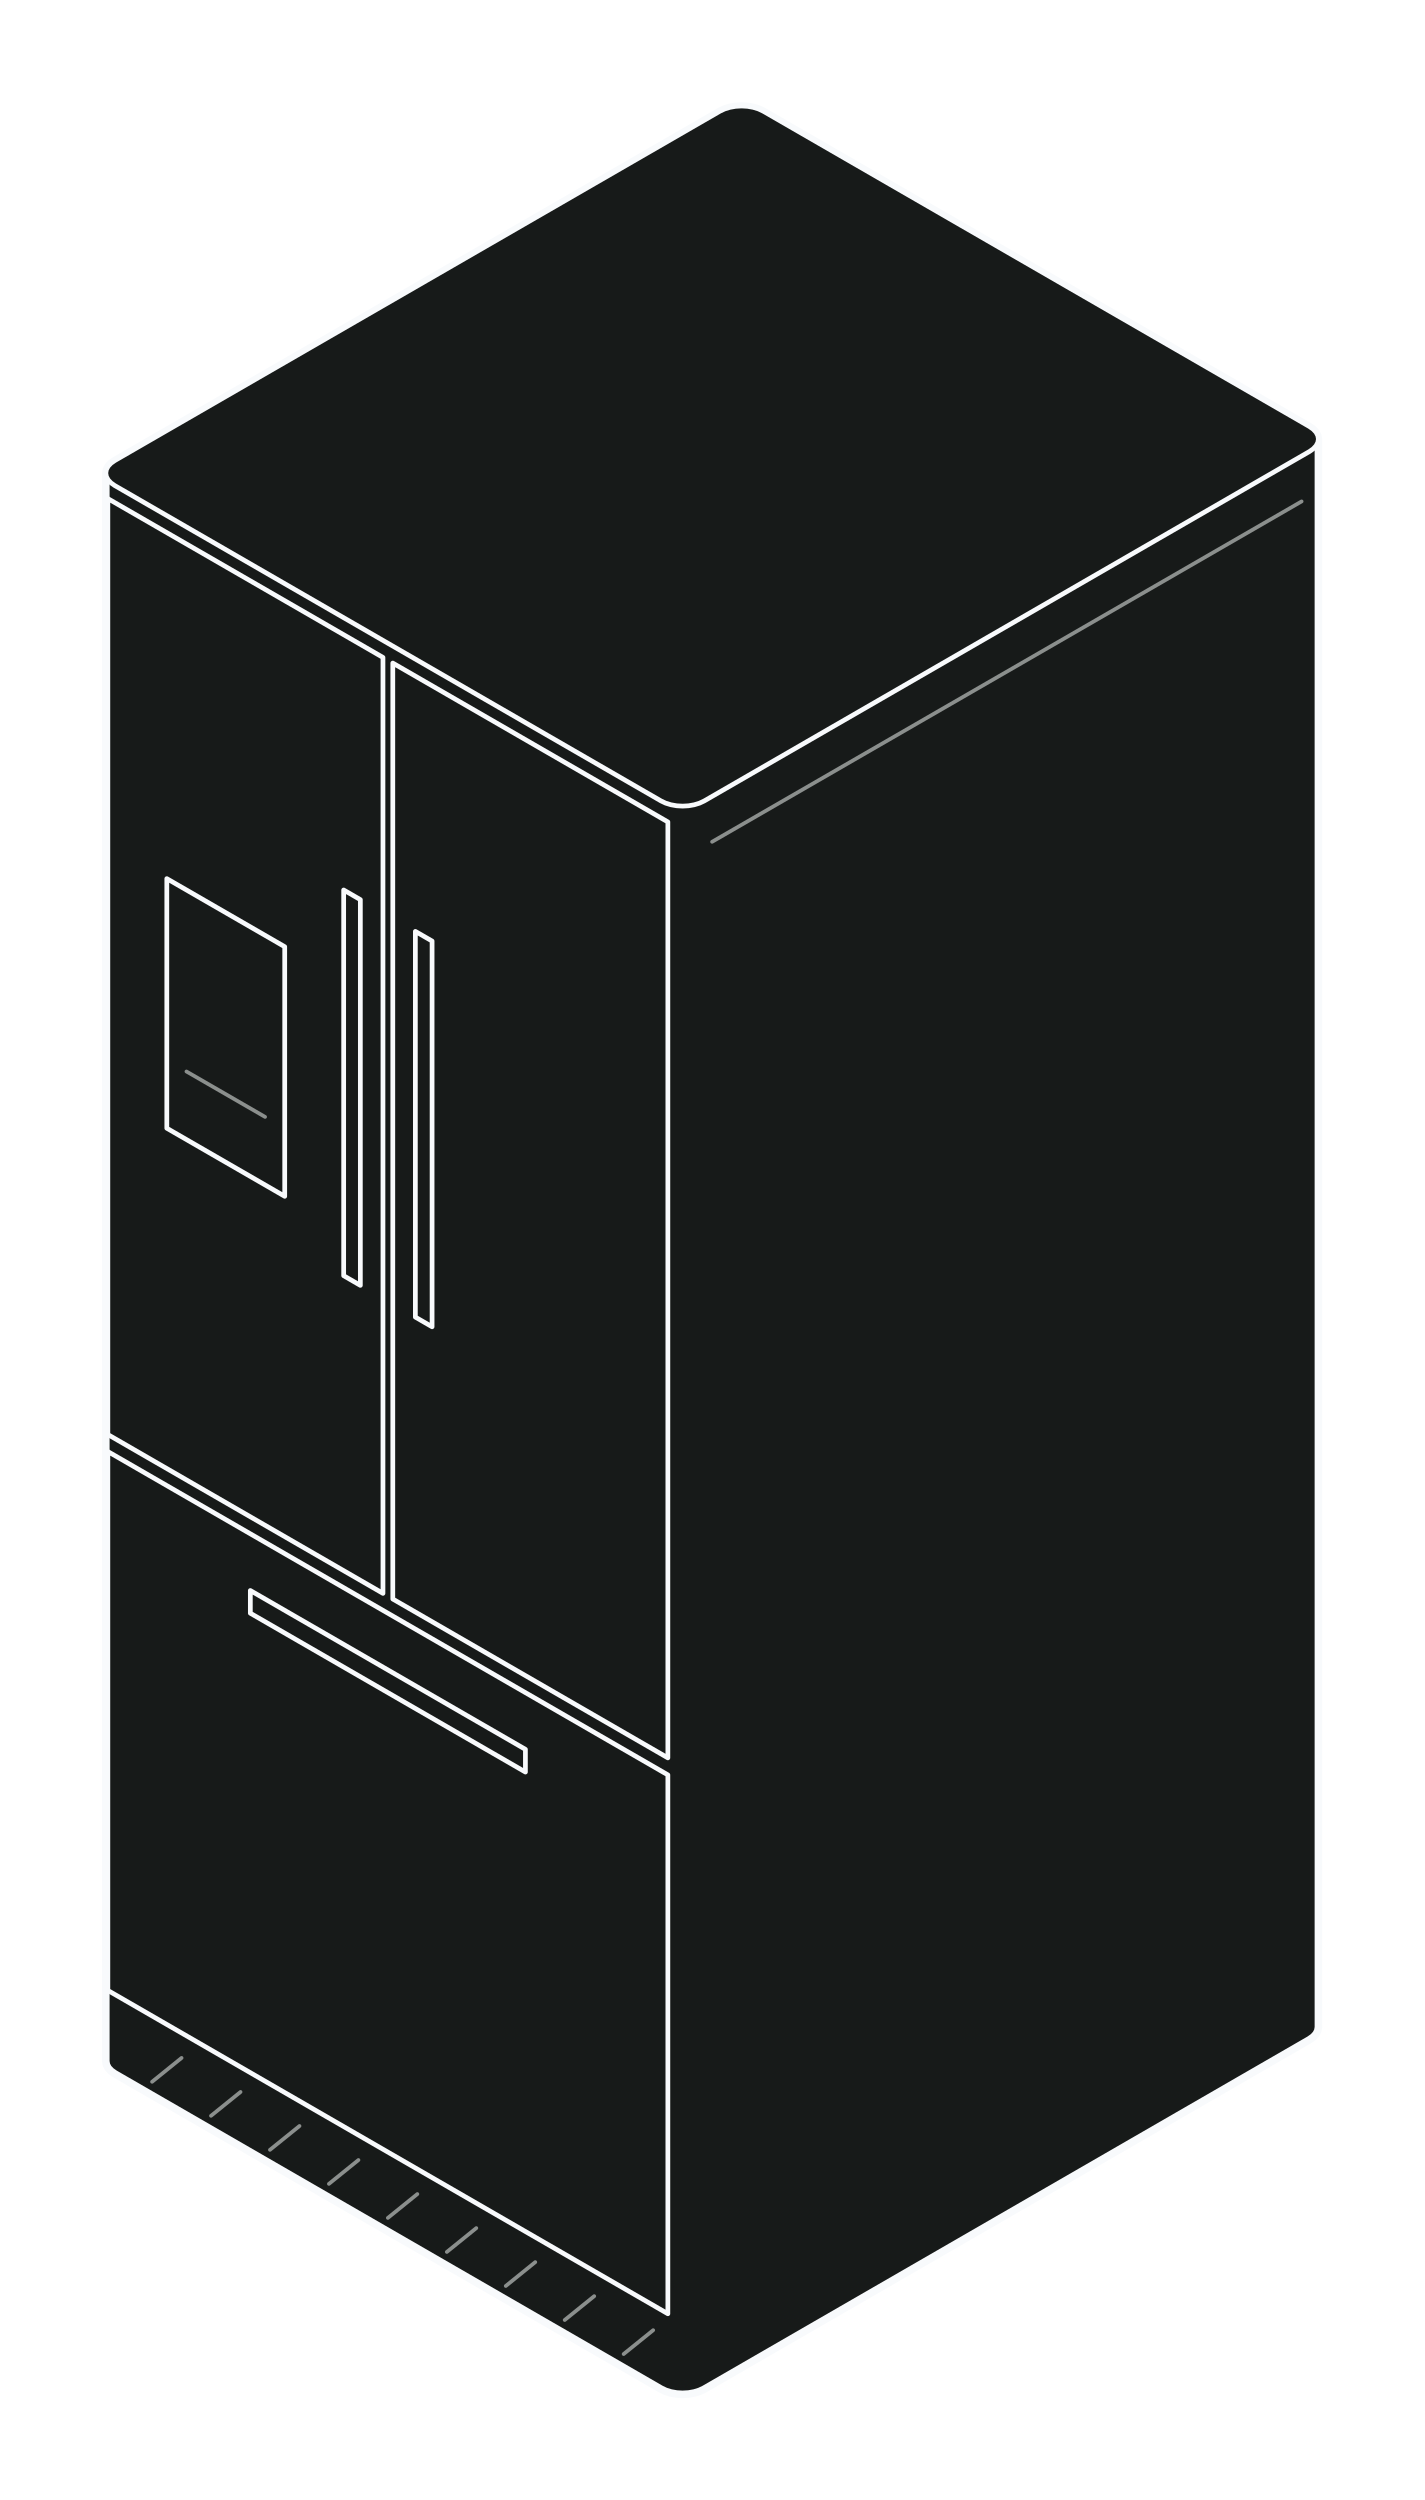
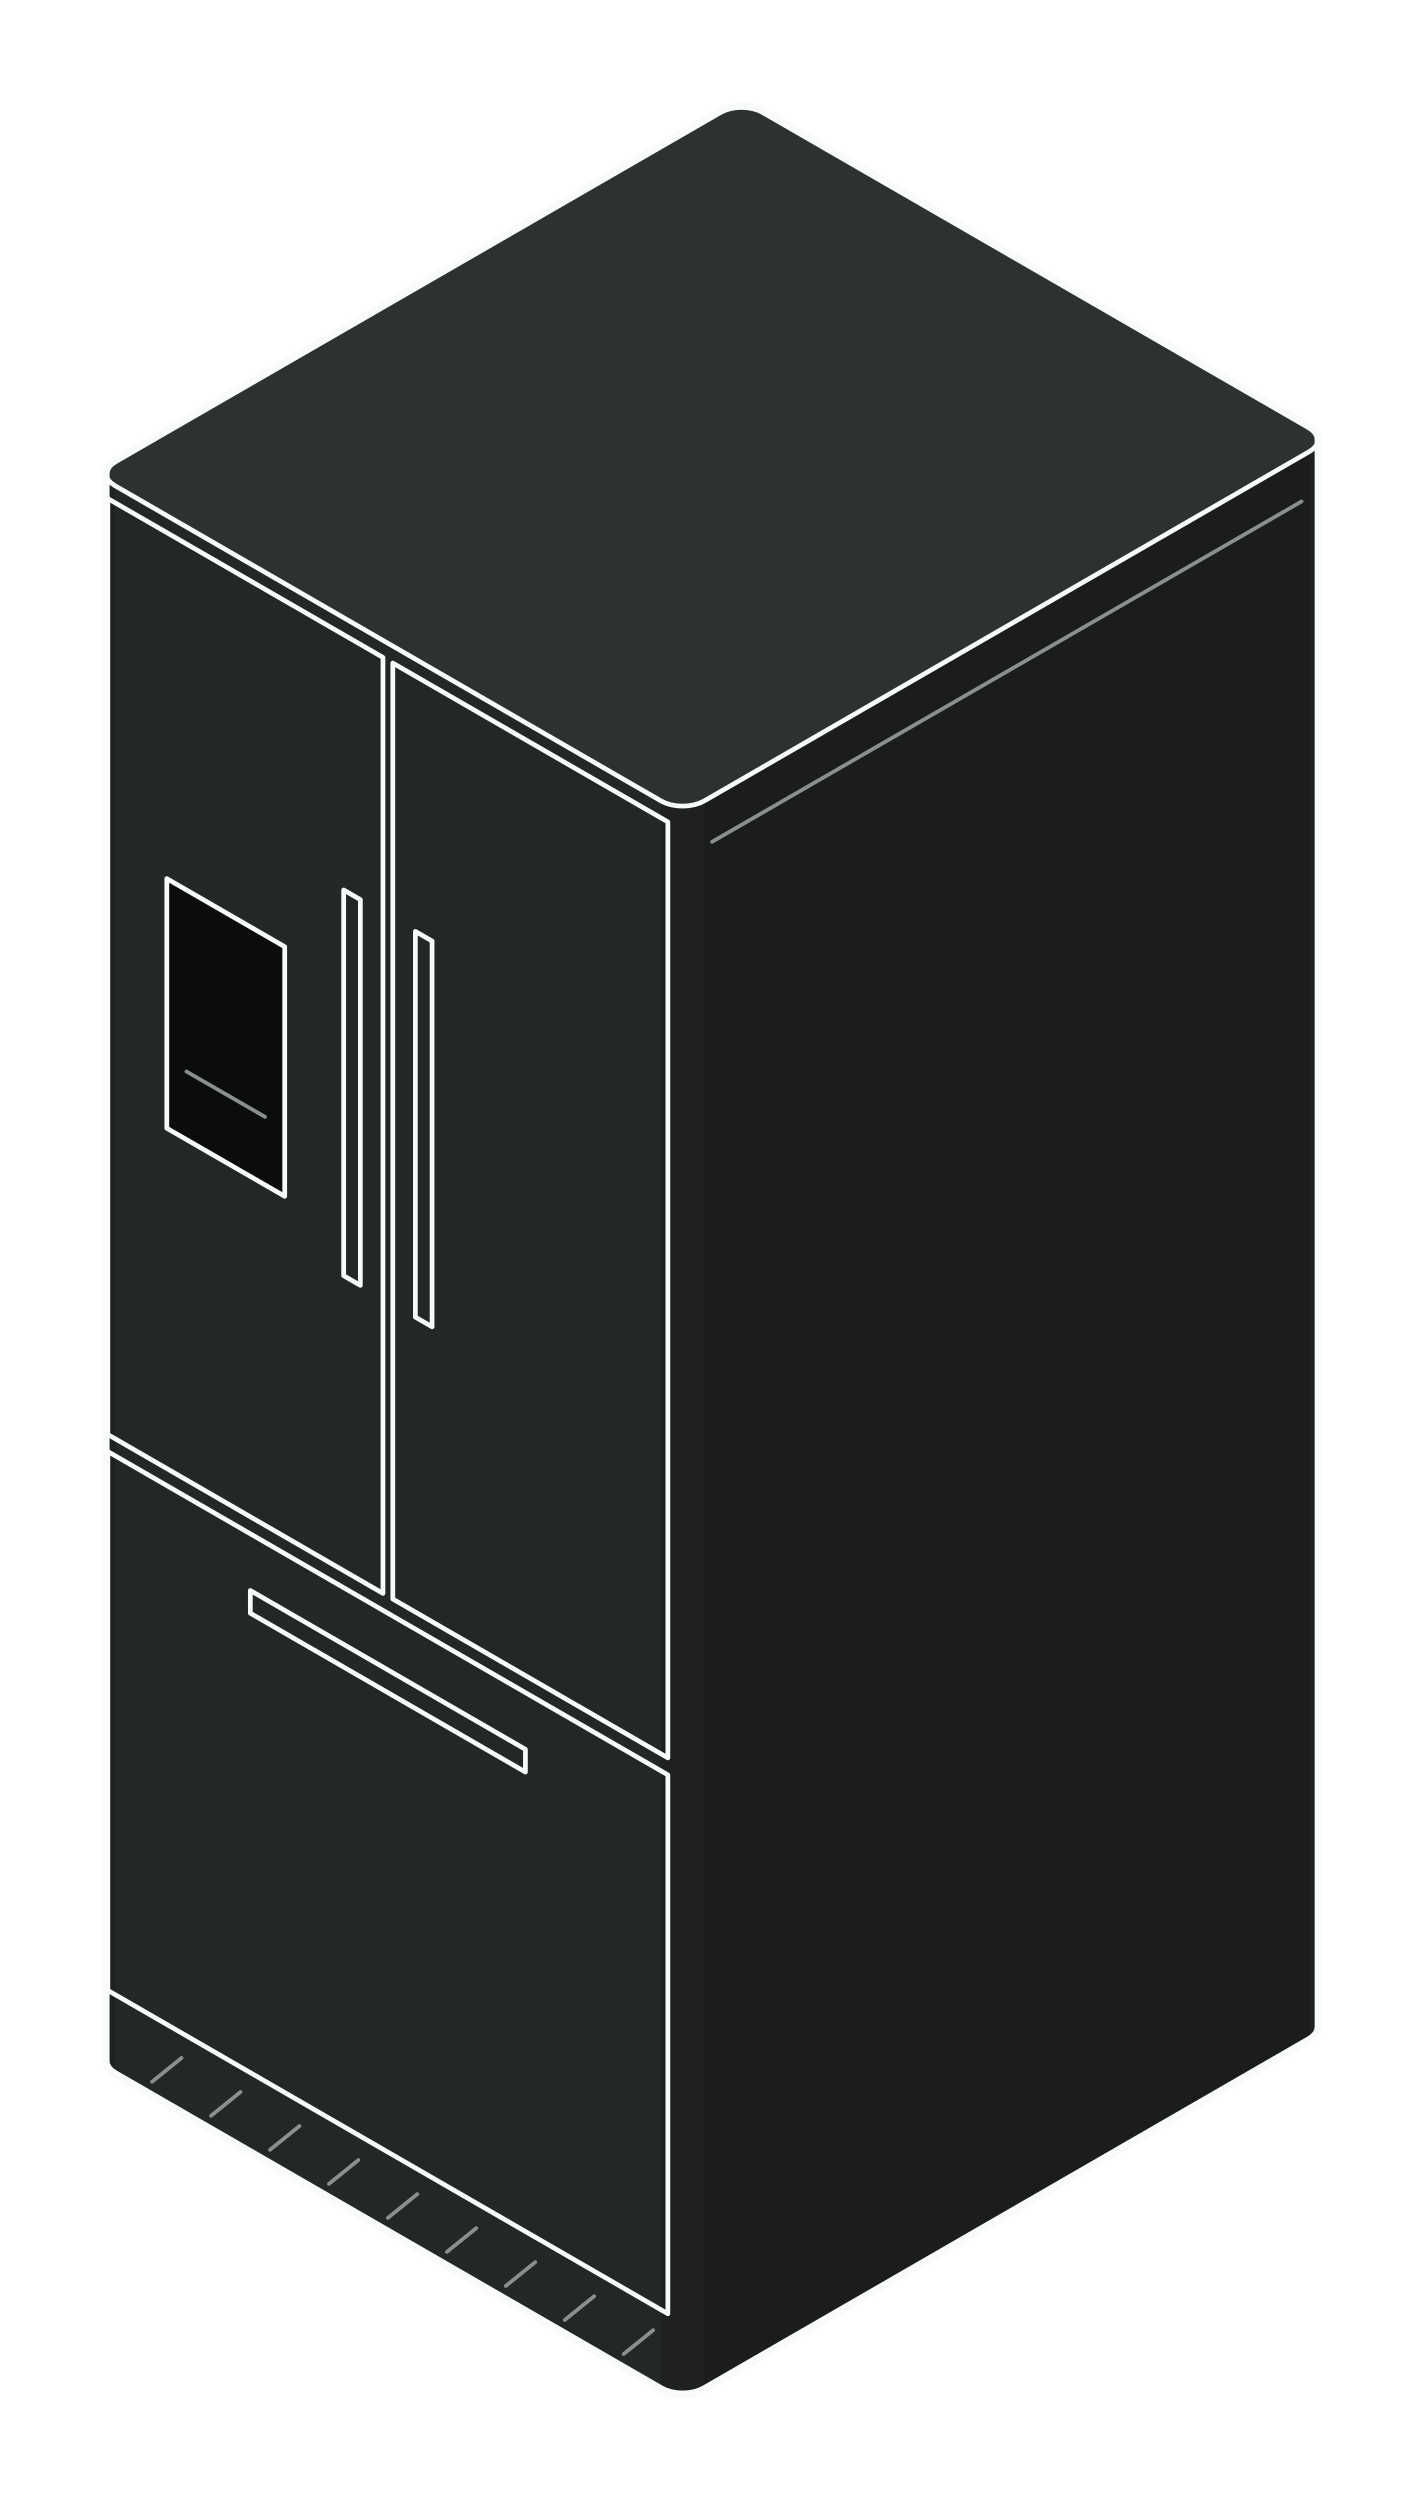
<svg xmlns="http://www.w3.org/2000/svg" viewBox="-196.1 -446.1 376.7 661.1">
-   <polygon points="-168.12,-321.00 -167.97,-321.91 -167.51,-322.79 -166.76,-323.59 -165.76,-324.30 -5.72,-416.70 -4.49,-417.28 -3.09,-417.71 -1.58,-417.98 -0.00,-418.07 1.58,-417.98 3.09,-417.71 4.49,-417.28 5.72,-416.70 150.17,-333.30 151.17,-332.59 151.92,-331.79 152.38,-330.91 152.54,-330.00 152.54,90.00 152.38,90.91 151.92,91.79 151.17,92.59 150.17,93.30 -9.87,185.70 -11.10,186.28 -12.49,186.71 -14.01,186.98 -15.59,187.07 -17.16,186.98 -18.68,186.71 -20.08,186.28 -21.30,185.70 -165.76,102.30 -166.76,101.59 -167.51,100.79 -167.97,99.91 -168.12,99.00" fill="#171a19" stroke="#f8fafc" stroke-width="2.0" stroke-linejoin="round" stroke-linecap="round" vector-effect="non-scaling-stroke" />
-   <polygon points="150.17,-333.30 151.17,-332.59 151.92,-331.79 152.38,-330.91 152.54,-330.00 152.38,-329.09 151.92,-328.21 151.17,-327.41 150.17,-326.70 -9.87,-234.30 -11.10,-233.72 -12.50,-233.29 -14.01,-233.02 -15.59,-232.93 -17.17,-233.02 -18.68,-233.29 -20.08,-233.72 -21.30,-234.30 -165.76,-317.70 -166.76,-318.41 -167.51,-319.21 -167.97,-320.09 -168.12,-321.00 -167.97,-321.91 -167.51,-322.79 -166.76,-323.59 -165.76,-324.30 -5.72,-416.70 -4.49,-417.28 -3.09,-417.71 -1.58,-417.98 -0.00,-418.07 1.58,-417.98 3.09,-417.71 4.49,-417.28 5.72,-416.70" fill="#171a19" stroke="#f8fafc" stroke-width="1.25" stroke-linejoin="round" stroke-linecap="round" vector-effect="non-scaling-stroke" />
-   <polygon points="-167.58,-66.75 -94.83,-24.75 -94.83,-272.25 -167.58,-314.25" fill="none" stroke="#f8fafc" stroke-width="1.25" stroke-linejoin="round" stroke-linecap="round" vector-effect="non-scaling-stroke" />
-   <polygon points="-92.23,-23.25 -19.49,18.75 -19.49,-228.75 -92.23,-270.75" fill="none" stroke="#f8fafc" stroke-width="1.25" stroke-linejoin="round" stroke-linecap="round" vector-effect="non-scaling-stroke" />
-   <polygon points="-167.58,80.25 -19.49,165.75 -19.49,23.25 -167.58,-62.25" fill="none" stroke="#f8fafc" stroke-width="1.25" stroke-linejoin="round" stroke-linecap="round" vector-effect="non-scaling-stroke" />
-   <polygon points="-105.22,-108.75 -100.81,-106.20 -100.81,-208.20 -105.22,-210.75" fill="none" stroke="#f8fafc" stroke-width="1.25" stroke-linejoin="round" stroke-linecap="round" vector-effect="non-scaling-stroke" />
-   <polygon points="-86.26,-97.80 -81.84,-95.25 -81.84,-197.25 -86.26,-199.80" fill="none" stroke="#f8fafc" stroke-width="1.25" stroke-linejoin="round" stroke-linecap="round" vector-effect="non-scaling-stroke" />
-   <polygon points="-129.90,-19.50 -57.16,22.50 -57.16,16.50 -129.90,-25.50" fill="none" stroke="#f8fafc" stroke-width="1.25" stroke-linejoin="round" stroke-linecap="round" vector-effect="non-scaling-stroke" />
-   <polygon points="-151.99,-147.75 -120.81,-129.75 -120.81,-195.75 -151.99,-213.75" fill="none" stroke="#f8fafc" stroke-width="1.25" stroke-linejoin="round" stroke-linecap="round" vector-effect="non-scaling-stroke" />
-   <line x1="-146.79" y1="-162.75" x2="-126.01" y2="-150.75" fill="none" stroke="#8b8f8d" stroke-width="1" stroke-linejoin="round" stroke-linecap="round" vector-effect="non-scaling-stroke" />
-   <line x1="-155.88" y1="104.40" x2="-148.09" y2="98.10" fill="none" stroke="#8b8f8d" stroke-width="1" stroke-linejoin="round" stroke-linecap="round" vector-effect="non-scaling-stroke" />
-   <line x1="-140.30" y1="113.40" x2="-132.50" y2="107.10" fill="none" stroke="#8b8f8d" stroke-width="1" stroke-linejoin="round" stroke-linecap="round" vector-effect="non-scaling-stroke" />
-   <line x1="-124.71" y1="122.40" x2="-116.91" y2="116.10" fill="none" stroke="#8b8f8d" stroke-width="1" stroke-linejoin="round" stroke-linecap="round" vector-effect="non-scaling-stroke" />
-   <line x1="-109.12" y1="131.40" x2="-101.32" y2="125.10" fill="none" stroke="#8b8f8d" stroke-width="1" stroke-linejoin="round" stroke-linecap="round" vector-effect="non-scaling-stroke" />
-   <line x1="-93.53" y1="140.40" x2="-85.74" y2="134.10" fill="none" stroke="#8b8f8d" stroke-width="1" stroke-linejoin="round" stroke-linecap="round" vector-effect="non-scaling-stroke" />
-   <line x1="-77.94" y1="149.40" x2="-70.15" y2="143.10" fill="none" stroke="#8b8f8d" stroke-width="1" stroke-linejoin="round" stroke-linecap="round" vector-effect="non-scaling-stroke" />
-   <line x1="-62.35" y1="158.40" x2="-54.56" y2="152.10" fill="none" stroke="#8b8f8d" stroke-width="1" stroke-linejoin="round" stroke-linecap="round" vector-effect="non-scaling-stroke" />
-   <line x1="-46.77" y1="167.40" x2="-38.97" y2="161.10" fill="none" stroke="#8b8f8d" stroke-width="1" stroke-linejoin="round" stroke-linecap="round" vector-effect="non-scaling-stroke" />
-   <line x1="-31.18" y1="176.40" x2="-23.38" y2="170.10" fill="none" stroke="#8b8f8d" stroke-width="1" stroke-linejoin="round" stroke-linecap="round" vector-effect="non-scaling-stroke" />
-   <line x1="148.09" y1="-313.50" x2="-7.79" y2="-223.50" fill="none" stroke="#8b8f8d" stroke-width="1" stroke-linejoin="round" stroke-linecap="round" vector-effect="non-scaling-stroke" />
+   <polygon points="-168.12,-321.00 -167.97,-321.91 -167.51,-322.79 -166.76,-323.59 -165.76,-324.30 -5.72,-416.70 -4.49,-417.28 -3.09,-417.71 -1.58,-417.98 -0.00,-418.07 1.58,-417.98 3.09,-417.71 4.49,-417.28 5.72,-416.70 150.17,-333.30 151.17,-332.59 151.92,-331.79 152.38,-330.91 152.54,-330.00 152.54,90.00 152.38,90.91 151.92,91.79 151.17,92.59 150.17,93.30 -9.87,185.70 -11.10,186.28 -12.49,186.71 -14.01,186.98 -15.59,187.07 -17.16,186.98 -18.68,186.71 -20.08,186.28 -21.30,185.70 -165.76,102.30 -166.76,101.59 -167.51,100.79 -167.97,99.91 -168.12,99.00" fill="#1e2120" stroke="none" stroke-width="1.25" stroke-linejoin="round" stroke-linecap="round" vector-effect="non-scaling-stroke" data-f="side" />
+   <polygon points="-165.76,102.30 -21.30,185.70 -21.30,-234.30 -165.76,-317.70" fill="#232726" stroke="none" stroke-width="1.25" stroke-linejoin="round" stroke-linecap="round" vector-effect="non-scaling-stroke" data-f="left" />
+   <polygon points="150.17,93.30 -9.87,185.70 -9.87,-234.30 150.17,-326.70" fill="#1a1d1c" stroke="none" stroke-width="1.25" stroke-linejoin="round" stroke-linecap="round" vector-effect="non-scaling-stroke" data-f="right" />
+   <polygon points="150.17,-333.30 151.17,-332.59 151.92,-331.79 152.38,-330.91 152.54,-330.00 152.38,-329.09 151.92,-328.21 151.17,-327.41 150.17,-326.70 -9.87,-234.30 -11.10,-233.72 -12.50,-233.29 -14.01,-233.02 -15.59,-232.93 -17.17,-233.02 -18.68,-233.29 -20.08,-233.72 -21.30,-234.30 -165.76,-317.70 -166.76,-318.41 -167.51,-319.21 -167.97,-320.09 -168.12,-321.00 -167.97,-321.91 -167.51,-322.79 -166.76,-323.59 -165.76,-324.30 -5.72,-416.70 -4.49,-417.28 -3.09,-417.71 -1.58,-417.98 -0.00,-418.07 1.58,-417.98 3.09,-417.71 4.49,-417.28 5.72,-416.70" fill="#2d3130" stroke="#f8fafc" stroke-width="1.25" stroke-linejoin="round" stroke-linecap="round" vector-effect="non-scaling-stroke" data-f="top" data-s="stroke" />
+   <polygon points="-168.12,-321.00 -167.97,-321.91 -167.51,-322.79 -166.76,-323.59 -165.76,-324.30 -5.72,-416.70 -4.49,-417.28 -3.09,-417.71 -1.58,-417.98 -0.00,-418.07 1.58,-417.98 3.09,-417.71 4.49,-417.28 5.72,-416.70 150.17,-333.30 151.17,-332.59 151.92,-331.79 152.38,-330.91 152.54,-330.00 152.54,90.00 152.38,90.91 151.92,91.79 151.17,92.59 150.17,93.30 -9.87,185.70 -11.10,186.28 -12.49,186.71 -14.01,186.98 -15.59,187.07 -17.16,186.98 -18.68,186.71 -20.08,186.28 -21.30,185.70 -165.76,102.30 -166.76,101.59 -167.51,100.79 -167.97,99.91 -168.12,99.00" fill="none" stroke="#f8fafc" stroke-width="2.0" stroke-linejoin="round" stroke-linecap="round" vector-effect="non-scaling-stroke" data-s="stroke" />
+   <polygon points="-167.58,-66.75 -94.83,-24.75 -94.83,-272.25 -167.58,-314.25" fill="none" stroke="#f8fafc" stroke-width="1.25" stroke-linejoin="round" stroke-linecap="round" vector-effect="non-scaling-stroke" data-s="stroke" />
+   <polygon points="-92.23,-23.25 -19.49,18.75 -19.49,-228.75 -92.23,-270.75" fill="none" stroke="#f8fafc" stroke-width="1.25" stroke-linejoin="round" stroke-linecap="round" vector-effect="non-scaling-stroke" data-s="stroke" />
+   <polygon points="-167.58,80.25 -19.49,165.75 -19.49,23.25 -167.58,-62.25" fill="none" stroke="#f8fafc" stroke-width="1.25" stroke-linejoin="round" stroke-linecap="round" vector-effect="non-scaling-stroke" data-s="stroke" />
+   <polygon points="-105.22,-108.75 -100.81,-106.20 -100.81,-208.20 -105.22,-210.75" fill="none" stroke="#f8fafc" stroke-width="1.25" stroke-linejoin="round" stroke-linecap="round" vector-effect="non-scaling-stroke" data-s="stroke" />
+   <polygon points="-86.26,-97.80 -81.84,-95.25 -81.84,-197.25 -86.26,-199.80" fill="none" stroke="#f8fafc" stroke-width="1.25" stroke-linejoin="round" stroke-linecap="round" vector-effect="non-scaling-stroke" data-s="stroke" />
+   <polygon points="-129.90,-19.50 -57.16,22.50 -57.16,16.50 -129.90,-25.50" fill="none" stroke="#f8fafc" stroke-width="1.25" stroke-linejoin="round" stroke-linecap="round" vector-effect="non-scaling-stroke" data-s="stroke" />
+   <polygon points="-151.99,-147.75 -120.81,-129.75 -120.81,-195.75 -151.99,-213.75" fill="#0b0c0c" stroke="#f8fafc" stroke-width="1.25" stroke-linejoin="round" stroke-linecap="round" vector-effect="non-scaling-stroke" data-f="accent" data-s="stroke" />
+   <line x1="-146.79" y1="-162.75" x2="-126.01" y2="-150.75" fill="none" stroke="#8b8f8d" stroke-width="1" stroke-linejoin="round" stroke-linecap="round" vector-effect="non-scaling-stroke" data-s="muted" />
+   <line x1="-155.88" y1="104.40" x2="-148.09" y2="98.10" fill="none" stroke="#8b8f8d" stroke-width="1" stroke-linejoin="round" stroke-linecap="round" vector-effect="non-scaling-stroke" data-s="muted" />
+   <line x1="-140.30" y1="113.40" x2="-132.50" y2="107.10" fill="none" stroke="#8b8f8d" stroke-width="1" stroke-linejoin="round" stroke-linecap="round" vector-effect="non-scaling-stroke" data-s="muted" />
+   <line x1="-124.71" y1="122.40" x2="-116.91" y2="116.10" fill="none" stroke="#8b8f8d" stroke-width="1" stroke-linejoin="round" stroke-linecap="round" vector-effect="non-scaling-stroke" data-s="muted" />
+   <line x1="-109.12" y1="131.40" x2="-101.32" y2="125.10" fill="none" stroke="#8b8f8d" stroke-width="1" stroke-linejoin="round" stroke-linecap="round" vector-effect="non-scaling-stroke" data-s="muted" />
+   <line x1="-93.53" y1="140.40" x2="-85.74" y2="134.10" fill="none" stroke="#8b8f8d" stroke-width="1" stroke-linejoin="round" stroke-linecap="round" vector-effect="non-scaling-stroke" data-s="muted" />
+   <line x1="-77.94" y1="149.40" x2="-70.15" y2="143.10" fill="none" stroke="#8b8f8d" stroke-width="1" stroke-linejoin="round" stroke-linecap="round" vector-effect="non-scaling-stroke" data-s="muted" />
+   <line x1="-62.35" y1="158.40" x2="-54.56" y2="152.10" fill="none" stroke="#8b8f8d" stroke-width="1" stroke-linejoin="round" stroke-linecap="round" vector-effect="non-scaling-stroke" data-s="muted" />
+   <line x1="-46.77" y1="167.40" x2="-38.97" y2="161.10" fill="none" stroke="#8b8f8d" stroke-width="1" stroke-linejoin="round" stroke-linecap="round" vector-effect="non-scaling-stroke" data-s="muted" />
+   <line x1="-31.18" y1="176.40" x2="-23.38" y2="170.10" fill="none" stroke="#8b8f8d" stroke-width="1" stroke-linejoin="round" stroke-linecap="round" vector-effect="non-scaling-stroke" data-s="muted" />
+   <line x1="148.09" y1="-313.50" x2="-7.79" y2="-223.50" fill="none" stroke="#8b8f8d" stroke-width="1" stroke-linejoin="round" stroke-linecap="round" vector-effect="non-scaling-stroke" data-s="muted" />
</svg>
